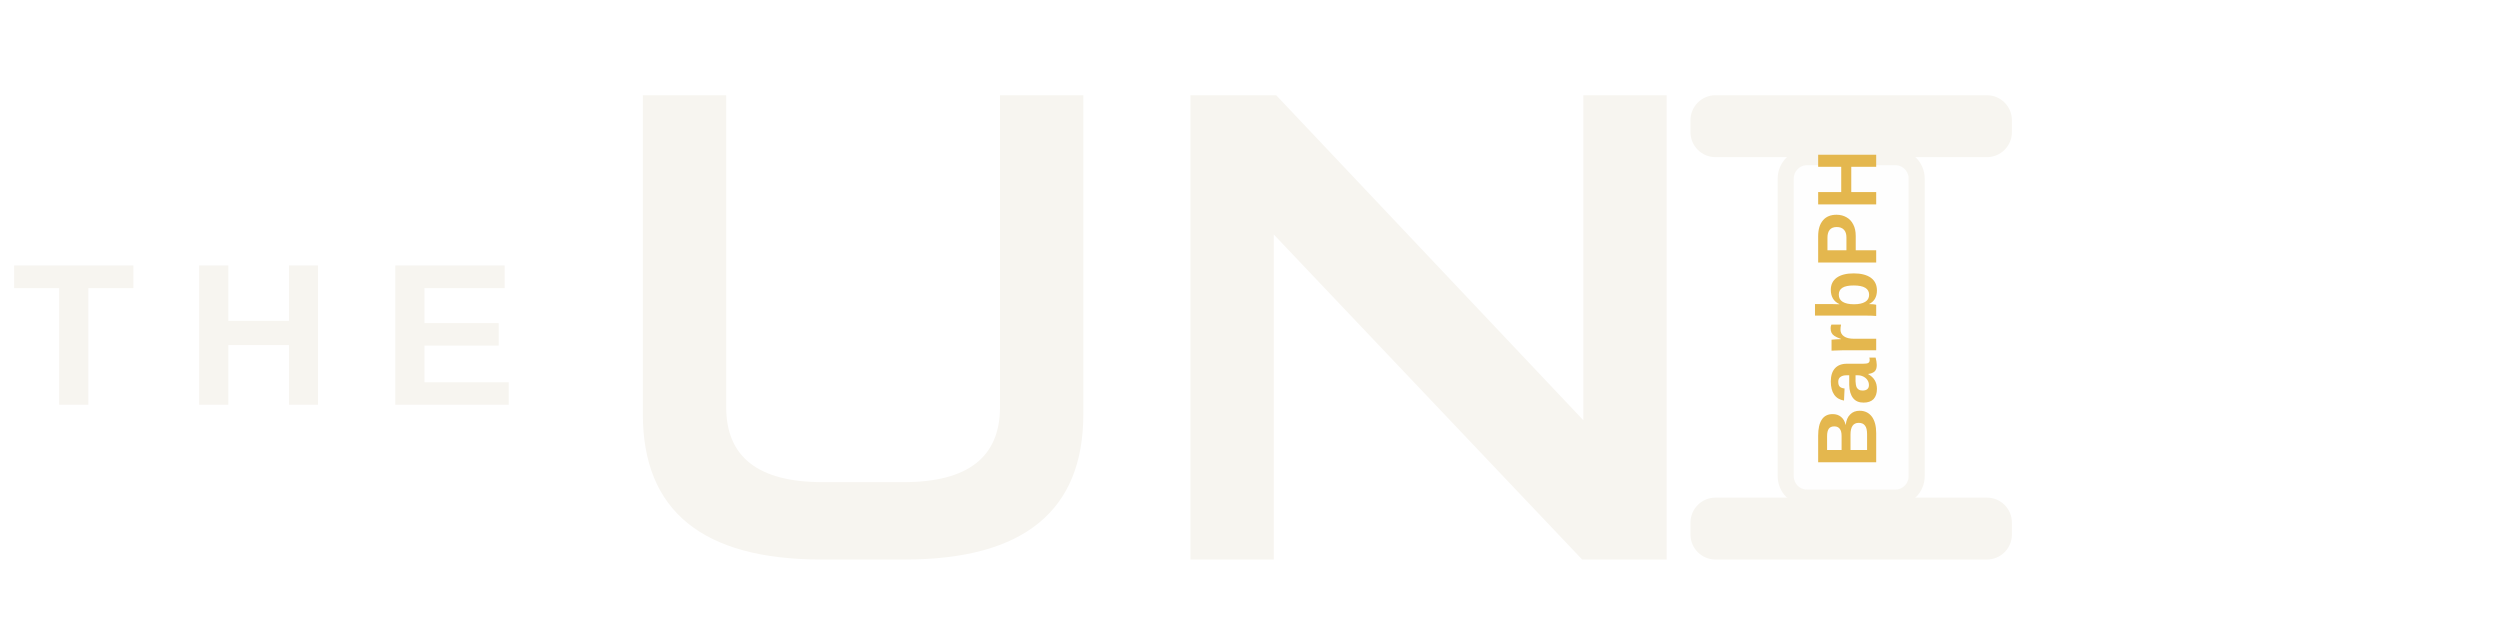
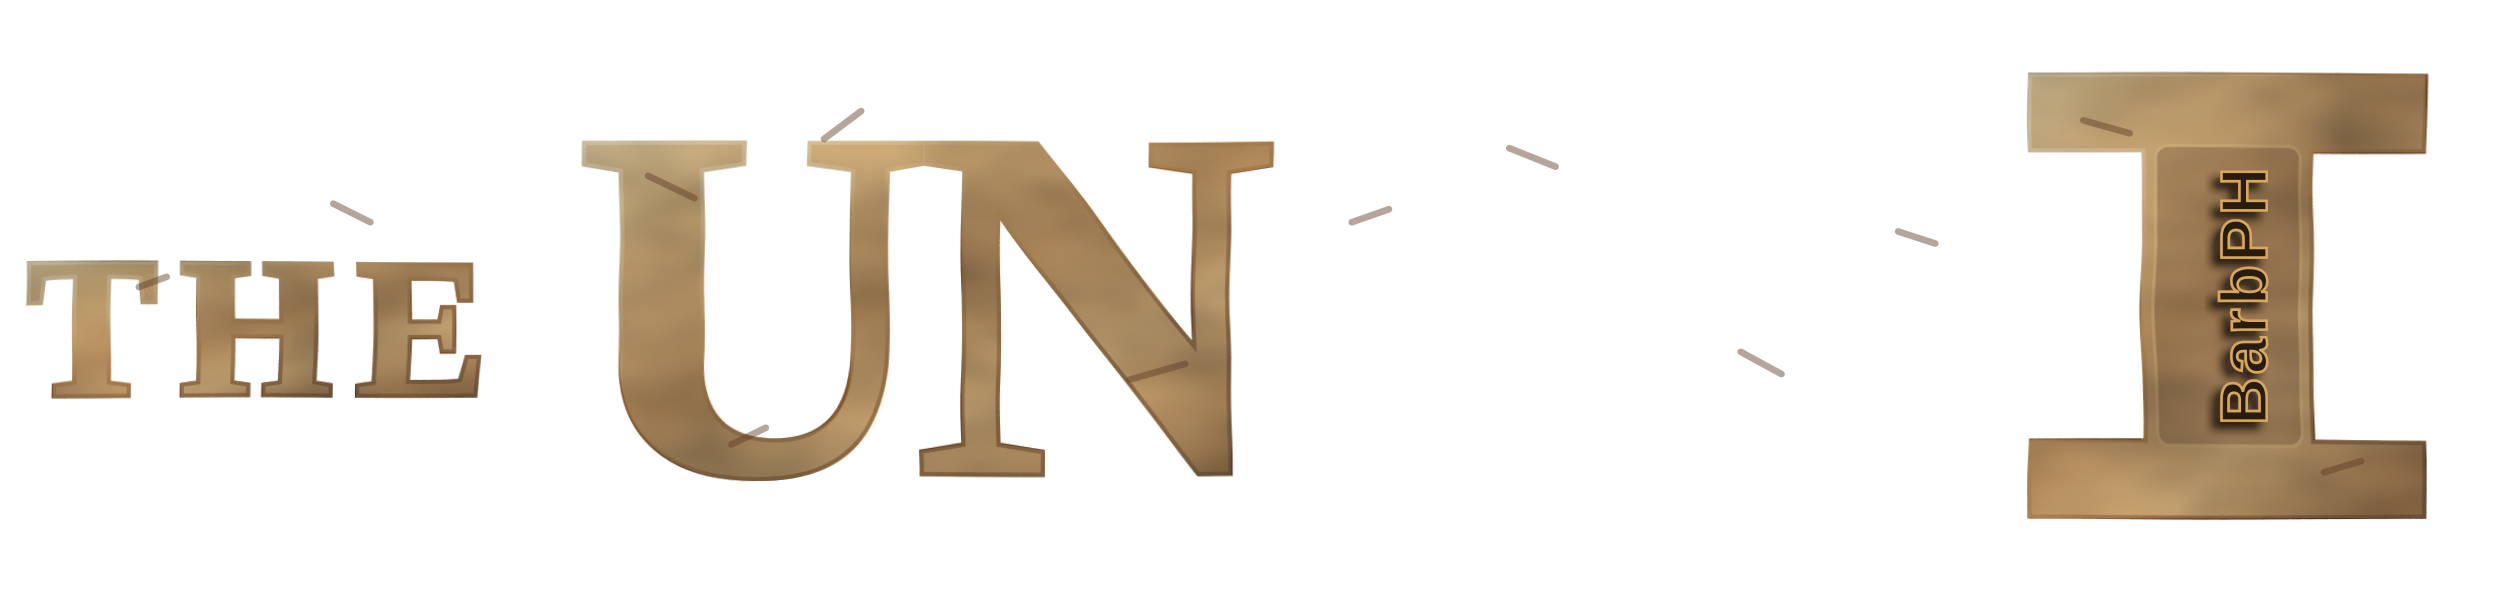
- <svg xmlns="http://www.w3.org/2000/svg" viewBox="0 0 210 54" role="img" aria-labelledby="title desc">
-   <g fill="#f7f5f0">
-     <text x="1" y="34" font-family="Arial, Helvetica, sans-serif" font-size="17" font-weight="700" letter-spacing="4.2">THE</text>
-     <path d="M54 8h7v26.2c0 4.2 2.7 6.3 8.1 6.3h6.8c5.4 0 8.1-2.1 8.1-6.3V8h7v26.8c0 8.1-5 12.2-15 12.2h-7c-10 0-15-4.1-15-12.2V8z" />
-     <path d="M100 47V8h7.2l25.8 27.3V8h7V47h-7.1L107 19.7V47z" />
-     <rect x="142" y="8" width="27" height="5.2" rx="2.1" />
-     <rect x="142" y="41.8" width="27" height="5.2" rx="2.1" />
-     <rect x="150" y="13.2" width="11" height="28.6" rx="1.8" fill="rgba(247,245,240,.10)" stroke="#f7f5f0" stroke-width="1.35" />
+ <svg xmlns="http://www.w3.org/2000/svg" viewBox="0 0 270 64" role="img" aria-labelledby="title desc">
+   <defs>
+     <linearGradient id="stone" x1="0" y1="0" x2="0.92" y2="1">
+       <stop offset="0" stop-color="#f2d39f" />
+       <stop offset=".16" stop-color="#d7ad72" />
+       <stop offset=".48" stop-color="#b8844f" />
+       <stop offset=".72" stop-color="#d6a86d" />
+       <stop offset="1" stop-color="#8b5d35" />
+     </linearGradient>
+     <linearGradient id="stoneEdge" x1="0" y1="0" x2="1" y2="1">
+       <stop offset="0" stop-color="#fff0c8" />
+       <stop offset=".45" stop-color="#b67d45" />
+       <stop offset="1" stop-color="#5f3b24" />
+     </linearGradient>
+     <filter id="stoneTexture" x="-18%" y="-22%" width="136%" height="150%" color-interpolation-filters="sRGB">
+       <feTurbulence type="fractalNoise" baseFrequency=".045 .085" numOctaves="3" seed="23" result="noise" />
+       <feColorMatrix in="noise" type="saturate" values="0" result="grayNoise" />
+       <feComposite in="grayNoise" in2="SourceGraphic" operator="in" result="texture" />
+       <feBlend in="SourceGraphic" in2="texture" mode="multiply" result="stoneBase" />
+       <feTurbulence type="fractalNoise" baseFrequency=".018 .06" numOctaves="2" seed="9" result="chips" />
+       <feDisplacementMap in="stoneBase" in2="chips" scale="1.15" xChannelSelector="R" yChannelSelector="B" result="worn" />
+       <feDropShadow dx="0" dy="1.7" stdDeviation="1.25" flood-color="#100b08" flood-opacity=".78" />
+       <feSpecularLighting in="noise" surfaceScale="1.6" specularConstant=".42" specularExponent="12" lighting-color="#ffe1aa" result="spec">
+         <feDistantLight azimuth="225" elevation="48" />
+       </feSpecularLighting>
+       <feComposite in="spec" in2="SourceGraphic" operator="in" result="specCut" />
+       <feBlend in="worn" in2="specCut" mode="screen" />
+     </filter>
+     <filter id="engrave" x="-30%" y="-30%" width="160%" height="160%">
+       <feDropShadow dx=".7" dy=".9" stdDeviation=".35" flood-color="#f3c56d" flood-opacity=".46" />
+       <feDropShadow dx="-.8" dy="-.9" stdDeviation=".45" flood-color="#24160d" flood-opacity=".95" />
+     </filter>
+   </defs>
+   <g filter="url(#stoneTexture)" fill="url(#stone)" stroke="url(#stoneEdge)" stroke-width=".9" paint-order="stroke fill">
+     <text x="3" y="42.5" font-family="Georgia, 'Times New Roman', serif" font-size="21" font-weight="700" letter-spacing="2.6">THE</text>
+     <text x="62" y="51" font-family="Georgia, 'Times New Roman', serif" font-size="54" font-weight="700" letter-spacing="-2.2">UN</text>
+     <path d="M219.5 8.5h42v7.5h-12.1v32h12.1v7.5h-42V48h12.2V16h-12.2z" />
+     <rect x="232.9" y="15.9" width="15.4" height="32.2" rx="1.2" fill="#6f472b" opacity=".42" stroke="#e2bb7c" stroke-width=".7" />
  </g>
-   <text transform="translate(157.6 39.3) rotate(-90)" fill="#e4b74e" font-family="Arial Narrow, Arial, Helvetica, sans-serif" font-size="7.1" font-weight="700" letter-spacing=".15">BarbPH</text>
+   <text transform="translate(244.8 45.9) rotate(-90)" fill="#2b1b11" stroke="#d5a85d" stroke-width=".28" font-family="Arial Narrow, Arial, Helvetica, sans-serif" font-size="7.1" font-weight="800" letter-spacing=".36" filter="url(#engrave)">BarbPH</text>
+   <g stroke="#5d3b25" stroke-width=".72" opacity=".46" stroke-linecap="round">
+     <path d="M70 19l5 2.4M93 12l-4 3M122 41l6-1.7M163 16l5 2M188 38l4.4 2.4M225 13l5 1.4M251 51l4-1.2" />
+     <path d="M15 31l3-1.1M36 22l4 2M79 48l3.7-1.8M146 24l4-1.4M205 25l4 1.3" />
+   </g>
</svg>
